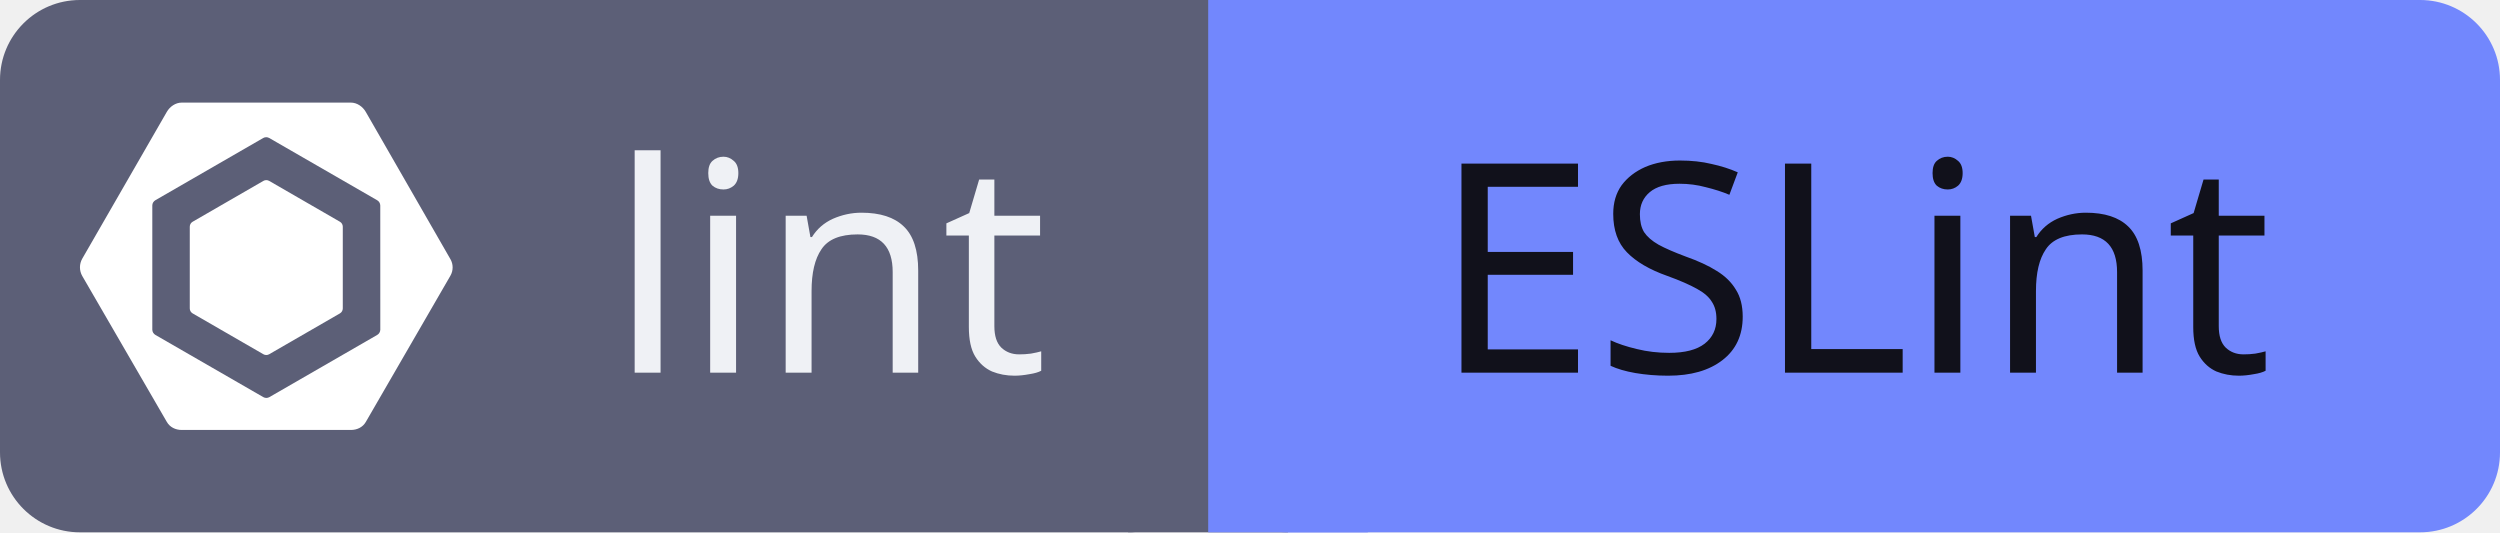
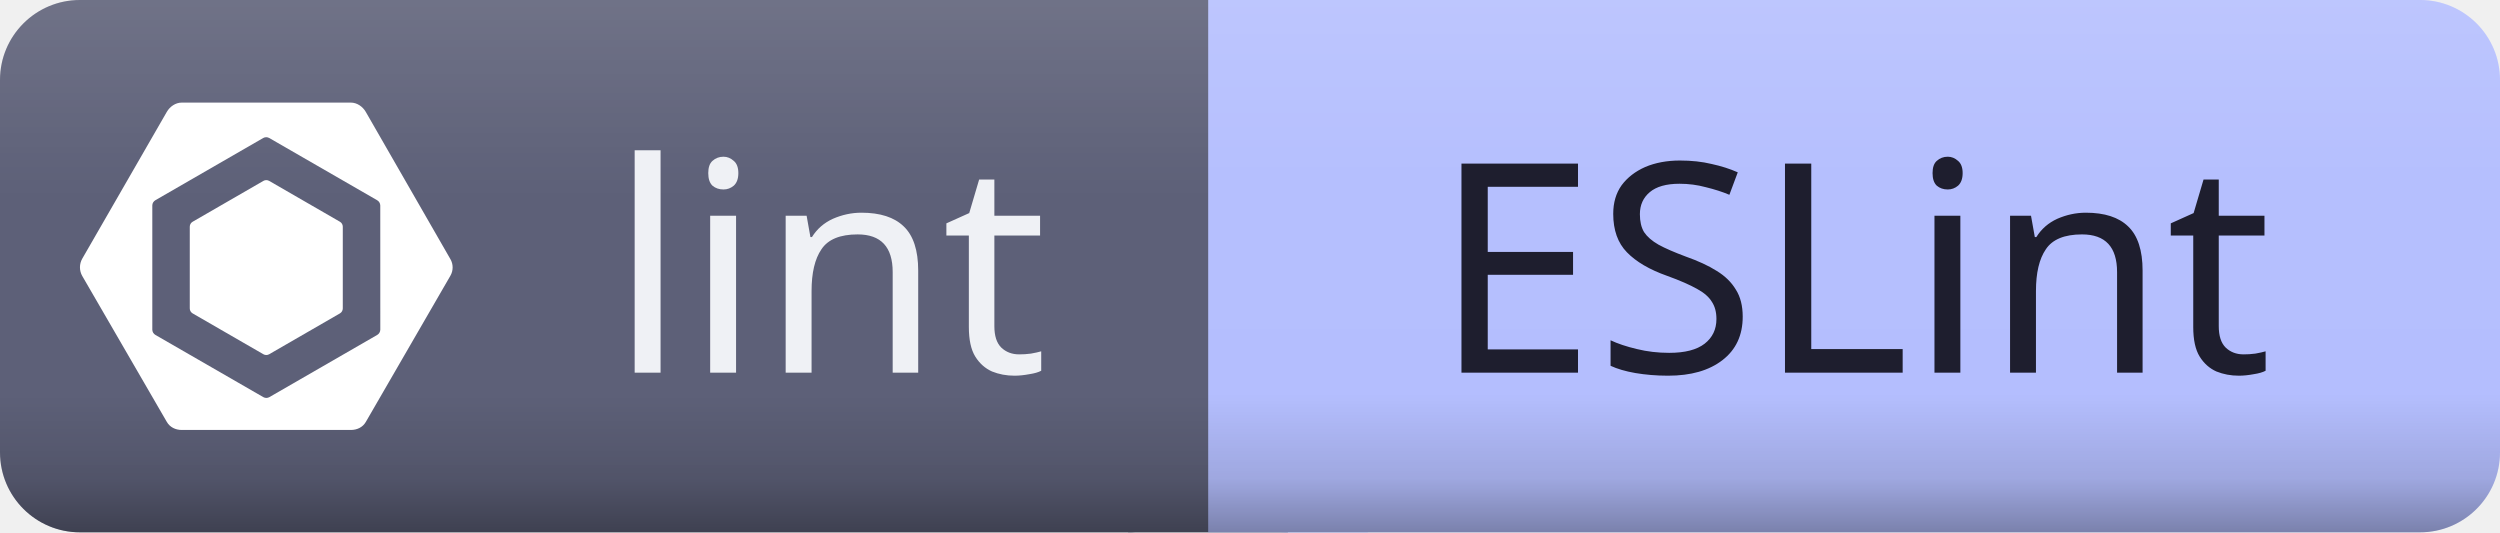
<svg xmlns="http://www.w3.org/2000/svg" id="lint-eslint" width="102.57" height="21.84" viewBox="0 0 102.57 21.84">
+   <defs>
+     <clipPath id="ggg-lint-eslint-clip">
+       <rect x="0" y="0" width="102.57" height="21.84" rx="3.28" ry="3.28" />
+     </clipPath>
+     <linearGradient id="ggg-lint-eslint-shade" x1="0%" y1="0%" x2="0%" y2="100%">
+       <stop offset="0%" stop-color="#000000" stop-opacity="0" />
+       <stop offset="74%" stop-color="#000000" stop-opacity="0" />
+       <stop offset="90%" stop-color="#000000" stop-opacity="0.12" />
+       <stop offset="100%" stop-color="#000000" stop-opacity="0.32" />
+     </linearGradient>
+     <linearGradient id="ggg-lint-eslint-highlight" x1="0%" y1="0%" x2="0%" y2="100%">
+       <stop offset="0%" stop-color="#ffffff" stop-opacity="0.12" />
+       <stop offset="35%" stop-color="#ffffff" stop-opacity="0.01" />
+       <stop offset="100%" stop-color="#ffffff" stop-opacity="0" />
+     </linearGradient>
+   </defs>
  <g shape-rendering="geometricPrecision">
    <rect x="0" width="49.57" height="21.84" fill="#5c5f77" rx="3.28" ry="3.28" />
-     <rect x="49.57" width="53" height="21.84" fill="#7287fd" rx="3.28" ry="3.28" />
+     <rect x="49.57" width="53" height="21.84" fill="#b4befe" rx="3.28" ry="3.28" />
    <rect x="46.29" width="6.55" height="21.84" fill="#5c5f77" rx="0" ry="0" />
-     <rect x="49.57" width="6.55" height="21.84" fill="#7287fd" rx="0" ry="0" />
+     <rect x="49.57" width="6.55" height="21.84" fill="#b4befe" rx="0" ry="0" />
+   </g>
+   <g clip-path="url(#ggg-lint-eslint-clip)">
+     <rect x="0" y="0" width="102.57" height="21.84" rx="3.28" ry="3.28" fill="url(#ggg-lint-eslint-shade)" />
+     <rect x="0" y="0" width="102.57" height="21.84" rx="3.28" ry="3.28" fill="url(#ggg-lint-eslint-highlight)" />
  </g>
  <g text-anchor="middle" shape-rendering="geometricPrecision">
    <text fill="#eff1f5" font-size="12.01" font-family="sans-serif" style="font-weight: 500" x="34.0" y="15.29">lint</text>
-     <text fill="#11111b" font-size="12.01" font-family="sans-serif" style="font-weight: 500" x="76.0" y="15.29">ESLint</text>
+     <text fill="#1e1e2e" font-size="12.01" font-family="sans-serif" style="font-weight: 500" x="76.0" y="15.29">ESLint</text>
  </g>
  <g shape-rendering="geometricPrecision">
    <svg width="15.29" height="15.29" viewBox="0 0 24 24" x="3.28" y="3.28" fill="none">
      <path fill="#ffffff" d="M7.257 9.132L11.816 6.5a.369.369 0 0 1 .368 0l4.559 2.632a.369.369 0 0 1 .184.32v5.263a.37.37 0 0 1-.184.319l-4.559 2.632a.369.369 0 0 1-.368 0l-4.559-2.632a.369.369 0 0 1-.184-.32V9.452a.37.37 0 0 1 .184-.32M23.852 11.53l-5.446-9.475c-.198-.343-.564-.596-.96-.596H6.555c-.396 0-.762.253-.96.596L.149 11.509a1.127 1.127 0 0 0 0 1.117l5.447 9.398c.197.342.563.517.959.517h10.893c.395 0 .76-.17.959-.512l5.446-9.413a1.069 1.069 0 0 0 0-1.086m-4.51 4.556a.4.4 0 0 1-.204.338L12.2 20.426a.395.395 0 0 1-.392 0l-6.943-4.002a.4.4 0 0 1-.205-.338V8.08c0-.14.083-.269.204-.338L11.8 3.74c.12-.07.272-.07.392 0l6.943 4.003a.4.4 0 0 1 .206.338z" />
    </svg>
  </g>
</svg>
